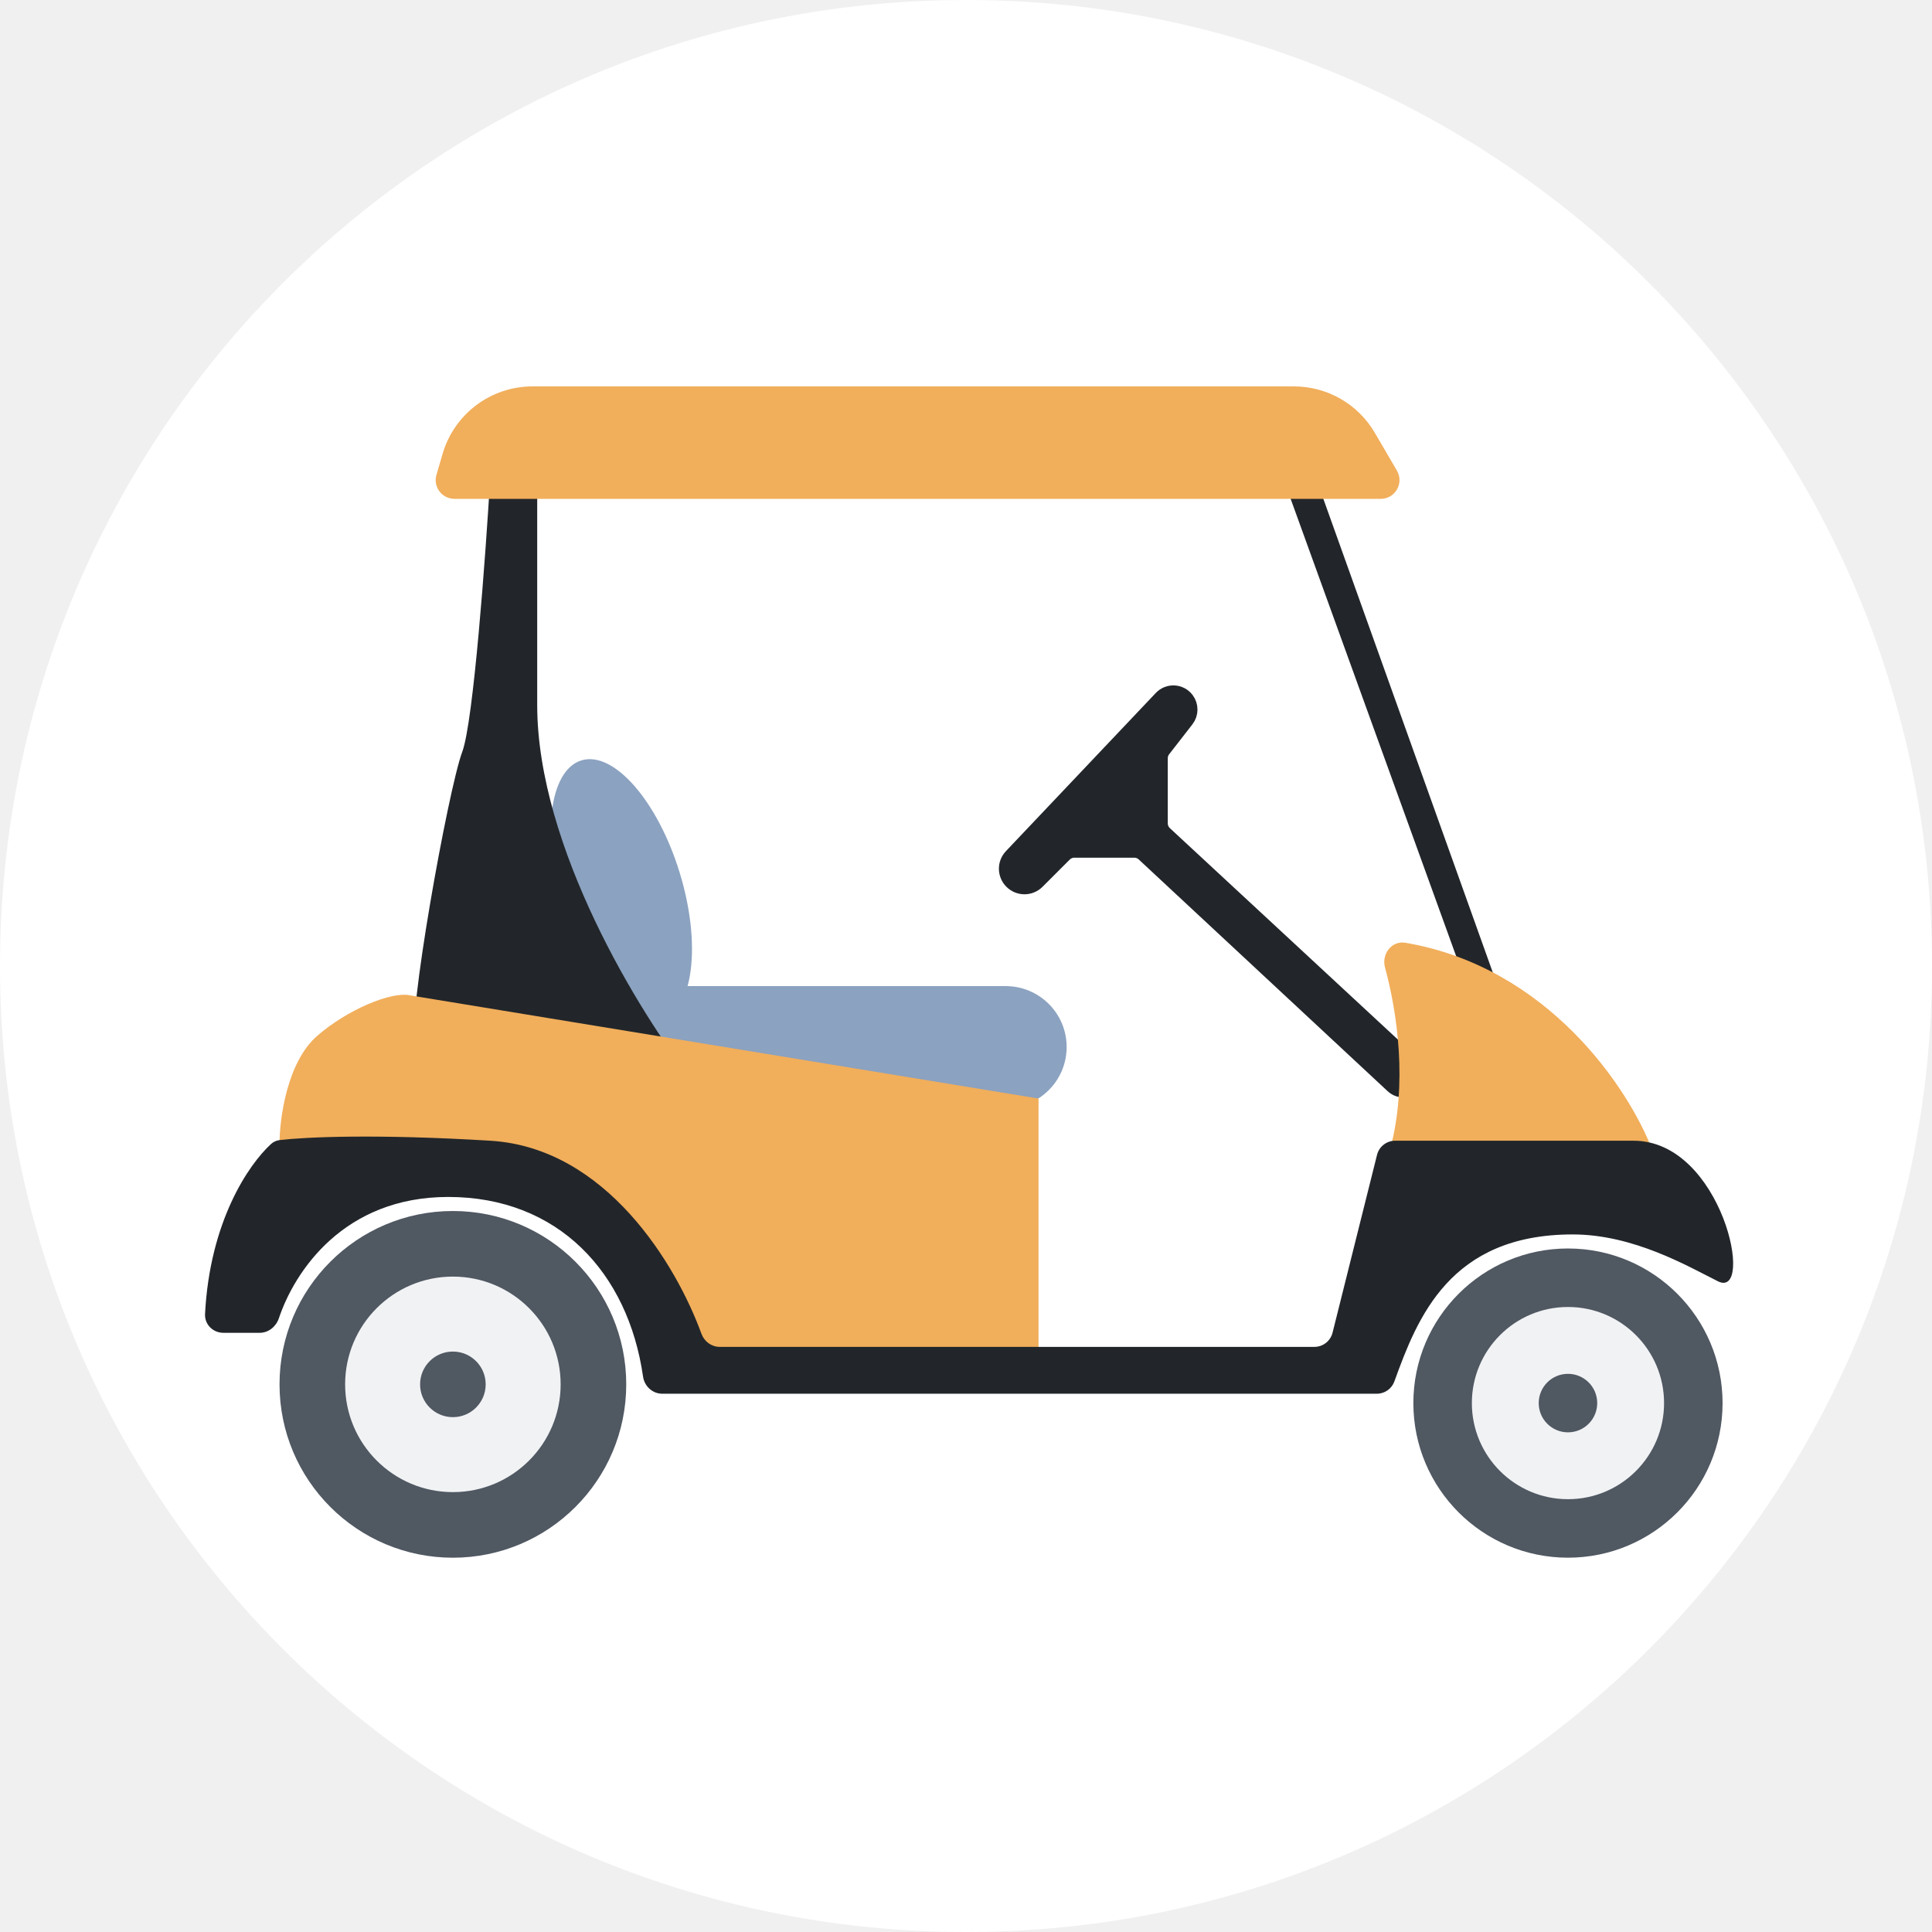
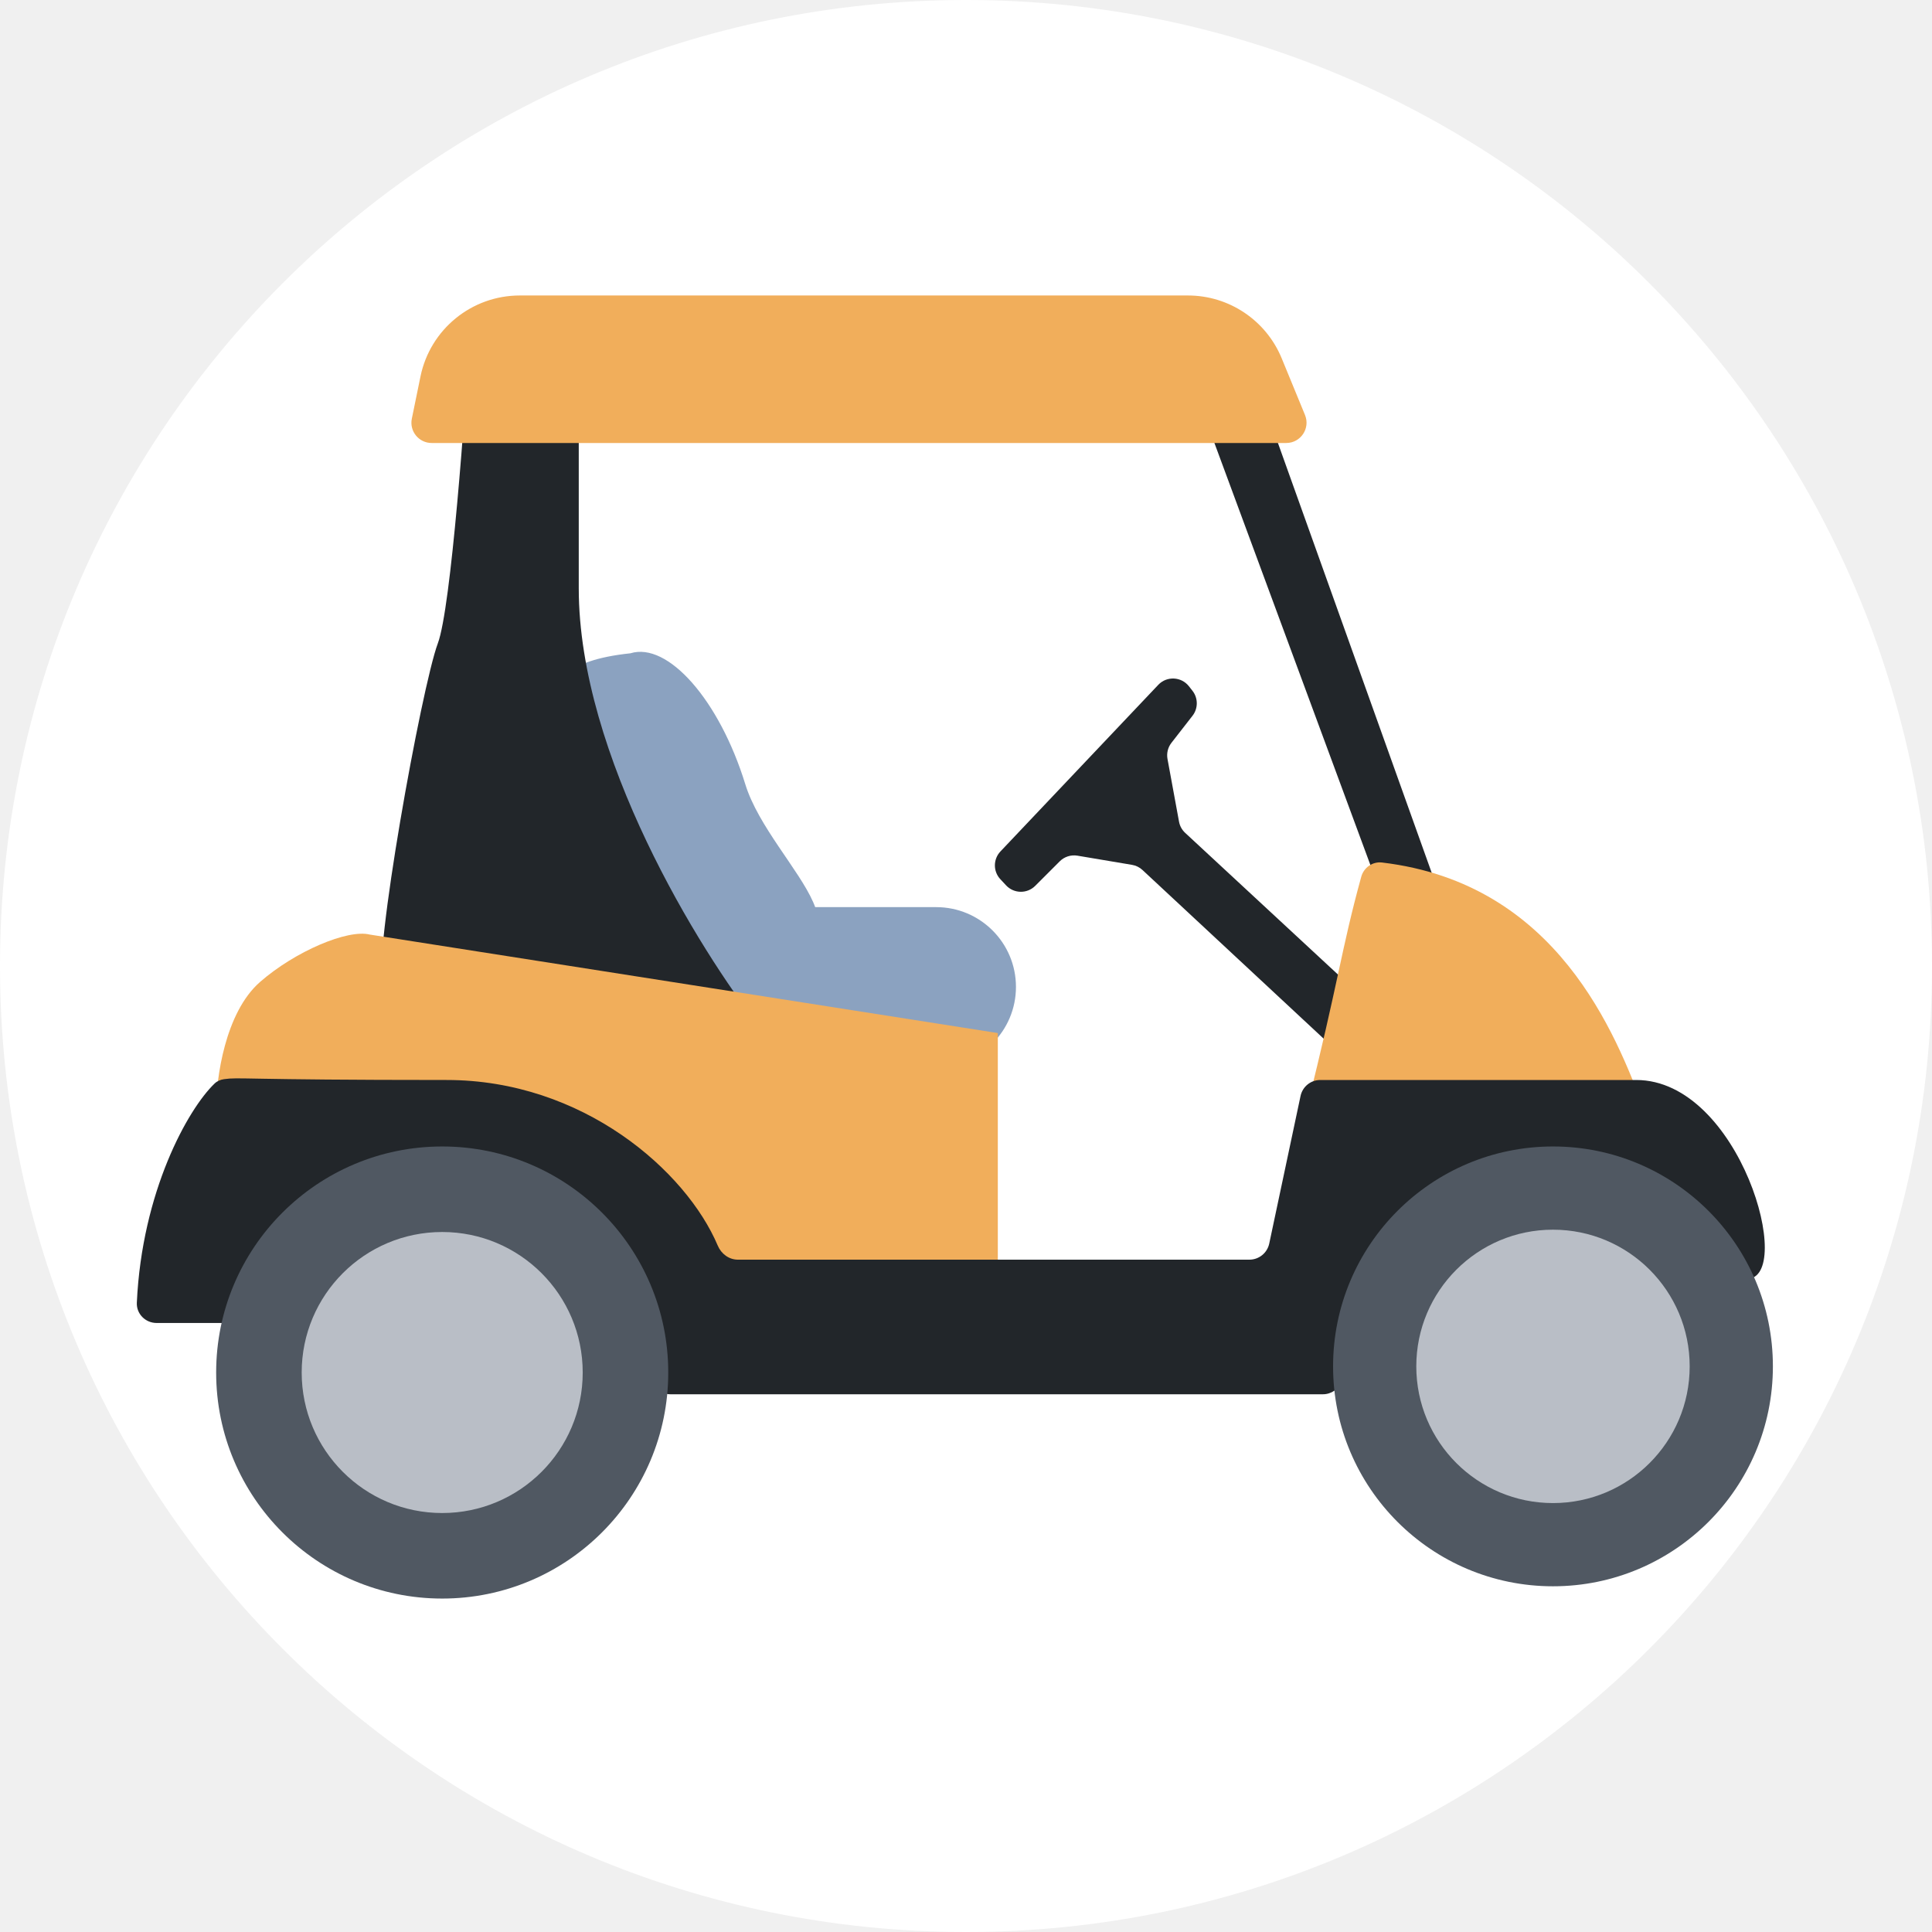
<svg xmlns="http://www.w3.org/2000/svg" width="85" height="85" viewBox="0 0 85 85" fill="none">
  <circle cx="42.5" cy="42.5" r="42.5" fill="white" />
-   <path d="M56.41 20.916L64.243 42.56L65.892 43.385L57.853 20.916H56.41Z" fill="#22262A" />
-   <path d="M51.108 36.827L62.037 46.961C62.129 47.046 62.181 47.167 62.181 47.292C62.181 47.688 61.71 47.893 61.421 47.624L50.463 37.422C50.311 37.28 50.11 37.201 49.901 37.201H47.269C47.051 37.201 46.841 37.288 46.686 37.442L45.49 38.638C45.26 38.869 44.886 38.869 44.655 38.638C44.428 38.412 44.423 38.046 44.644 37.814L51.238 30.854C51.463 30.616 51.848 30.638 52.045 30.9C52.188 31.091 52.186 31.354 52.039 31.542L51.018 32.855C50.905 33 50.844 33.178 50.844 33.361V36.222C50.844 36.452 50.94 36.671 51.108 36.827Z" fill="#22262A" stroke="#22262A" stroke-width="1.067" />
-   <ellipse cx="27.337" cy="39.168" rx="2.68" ry="5.978" transform="rotate(-17.1169 27.337 39.1676)" fill="#8BA2C0" />
-   <rect x="27.552" y="43.385" width="19.376" height="5.359" rx="2.68" fill="#8BA2C0" />
-   <path d="M20.337 33.078C20.831 31.759 21.367 24.421 21.574 20.916H23.635V31.017C23.635 37.283 28.17 44.621 30.437 47.507C26.521 47.233 18.605 46.518 18.276 45.858C17.863 45.034 19.718 34.727 20.337 33.078Z" fill="#22262A" />
-   <path d="M13.947 45.581C12.628 46.735 12.298 49.222 12.298 50.322L23.223 52.383L30.437 59.392H45.691V48.332L18.07 43.797C17.245 43.591 15.266 44.426 13.947 45.581Z" fill="#F1AE5B" />
-   <path d="M61.151 50.599C61.941 47.704 61.47 44.529 60.934 42.562C60.774 41.977 61.23 41.376 61.827 41.477C68.109 42.544 71.664 47.894 72.694 50.599H61.151Z" fill="#F1AE5B" />
-   <path d="M19.472 19.968C19.985 18.209 21.597 17 23.429 17H56.928C58.395 17 59.75 17.779 60.489 19.045L61.459 20.707C61.779 21.257 61.383 21.947 60.746 21.947H19.994C19.444 21.947 19.048 21.419 19.202 20.892L19.472 19.968Z" fill="#F1AE5B" />
-   <path d="M11.425 58.638H9.825C9.369 58.638 8.998 58.268 9.021 57.814C9.227 53.761 10.922 51.247 11.926 50.33C12.032 50.232 12.166 50.175 12.309 50.158C13.431 50.026 16.508 49.88 21.574 50.187C26.675 50.496 29.759 55.658 30.861 58.681C30.985 59.02 31.302 59.257 31.664 59.257H57.828C58.206 59.257 58.536 58.999 58.627 58.632L60.583 50.812C60.674 50.444 61.002 50.187 61.381 50.187H71.87C75.786 50.187 77.229 57.195 75.58 56.371C74.261 55.711 71.87 54.31 69.19 54.31C63.778 54.31 62.354 57.994 61.347 60.776C61.23 61.102 60.921 61.318 60.575 61.318H29.135C28.706 61.318 28.352 60.988 28.291 60.564C27.636 55.998 24.567 52.661 19.719 52.661C15.123 52.661 12.959 55.938 12.27 57.997C12.146 58.366 11.814 58.638 11.425 58.638Z" fill="#22262A" />
-   <circle cx="19.925" cy="60.906" r="7.627" fill="#505862" />
-   <circle cx="19.925" cy="60.906" r="4.741" fill="#F1F2F4" />
-   <circle cx="19.925" cy="60.906" r="1.443" fill="#505862" />
-   <circle cx="68.984" cy="61.73" r="6.802" fill="#505862" />
-   <circle cx="68.984" cy="61.73" r="4.228" fill="#F1F2F4" />
-   <circle cx="68.984" cy="61.73" r="1.287" fill="#505862" />
+   <path d="M51.431 14.082L61.376 40.991L63.694 40.369L54.289 14.082H51.431Z" fill="#22262A" />
+   <path d="M52.142 36.642L64.009 47.645C64.299 47.914 64.377 48.343 64.2 48.698L63.862 49.373C63.596 49.906 62.893 50.033 62.457 49.627L50.265 38.277C50.138 38.158 49.978 38.079 49.805 38.05L47.403 37.646C47.118 37.598 46.828 37.691 46.624 37.895L45.545 38.974C45.188 39.331 44.606 39.32 44.262 38.951L44.01 38.68C43.689 38.336 43.692 37.801 44.016 37.459L50.959 30.13C51.333 29.735 51.972 29.765 52.308 30.193L52.464 30.392C52.716 30.714 52.717 31.167 52.466 31.49L51.538 32.682C51.382 32.883 51.319 33.14 51.365 33.391L51.872 36.149C51.906 36.338 52.001 36.511 52.142 36.642Z" fill="#22262A" />
+   <path d="M32.79 34.503C33.927 38.195 39.93 42.11 31.852 42.11C30.198 42.62 27.935 40.04 26.798 36.349C25.661 32.657 21.795 29.38 27.736 28.742C29.39 28.232 31.654 30.811 32.79 34.503Z" fill="#8BA2C0" />
+   <rect x="27.148" y="39.91" width="17.55" height="7.02" rx="3.51" fill="#8BA2C0" />
+   <path d="M19.264 28.301C19.843 26.758 20.47 18.172 20.711 14.072H25.463V25.89C25.463 33.221 30.769 41.807 33.421 45.183C28.839 44.862 17.238 44.026 16.852 43.254C16.37 42.289 18.541 30.231 19.264 28.301Z" fill="#22262A" />
+   <path d="M11.44 43.203C9.896 44.554 9.51 47.464 9.51 48.75L22.292 51.162L30.733 59.362H43.9V45.45L16.263 41.116C15.298 40.875 12.983 41.853 11.44 43.203Z" fill="#F1AE5B" />
+   <path d="M57.48 48.801C58.905 43.134 58.996 41.824 59.889 38.575C60.001 38.169 60.386 37.897 60.805 37.947C68.537 38.866 71.084 45.524 72.332 48.801H57.48Z" fill="#F1AE5B" />
+   <path d="M18.5 16.561C18.927 14.488 20.752 13 22.869 13H52.264C54.072 13 55.701 14.092 56.389 15.764L57.415 18.259C57.656 18.846 57.224 19.49 56.59 19.49H18.992C18.427 19.49 18.005 18.972 18.119 18.419L18.5 16.561Z" fill="#F1AE5B" />
+   <path d="M9.959 58.206H6.892C6.399 58.206 5.998 57.806 6.02 57.314C6.245 52.429 8.262 48.802 9.441 47.671C9.553 47.563 9.699 47.501 9.854 47.479C10.565 47.381 10.499 47.515 19.649 47.515C25.646 47.515 30.189 51.518 31.579 54.803C31.731 55.163 32.072 55.42 32.463 55.42H54.968C55.39 55.42 55.753 55.125 55.841 54.713L57.218 48.221C57.305 47.809 57.666 47.515 58.087 47.515H71.983C76.565 47.515 79.007 56.267 76.85 56.267C74.778 56.267 71.332 58.972 68.197 58.972C61.873 58.972 60.233 58.159 59.06 60.763C58.906 61.105 58.577 61.342 58.203 61.342H29.491C29.027 61.342 28.643 60.984 28.579 60.525C27.833 55.15 24.237 51.212 18.541 51.212C13.127 51.212 11.469 55.098 10.845 57.505C10.739 57.912 10.38 58.206 9.959 58.206Z" fill="#22262A" />
+   <circle cx="19.455" cy="60.385" r="9.945" fill="#505862" />
+   <circle cx="19.455" cy="60.385" r="6.182" fill="#B9BEC6" />
+   <circle cx="68.325" cy="60.115" r="9.675" fill="#505862" />
+   <circle cx="68.325" cy="60.115" r="6.014" fill="#B9BEC6" />
</svg>
